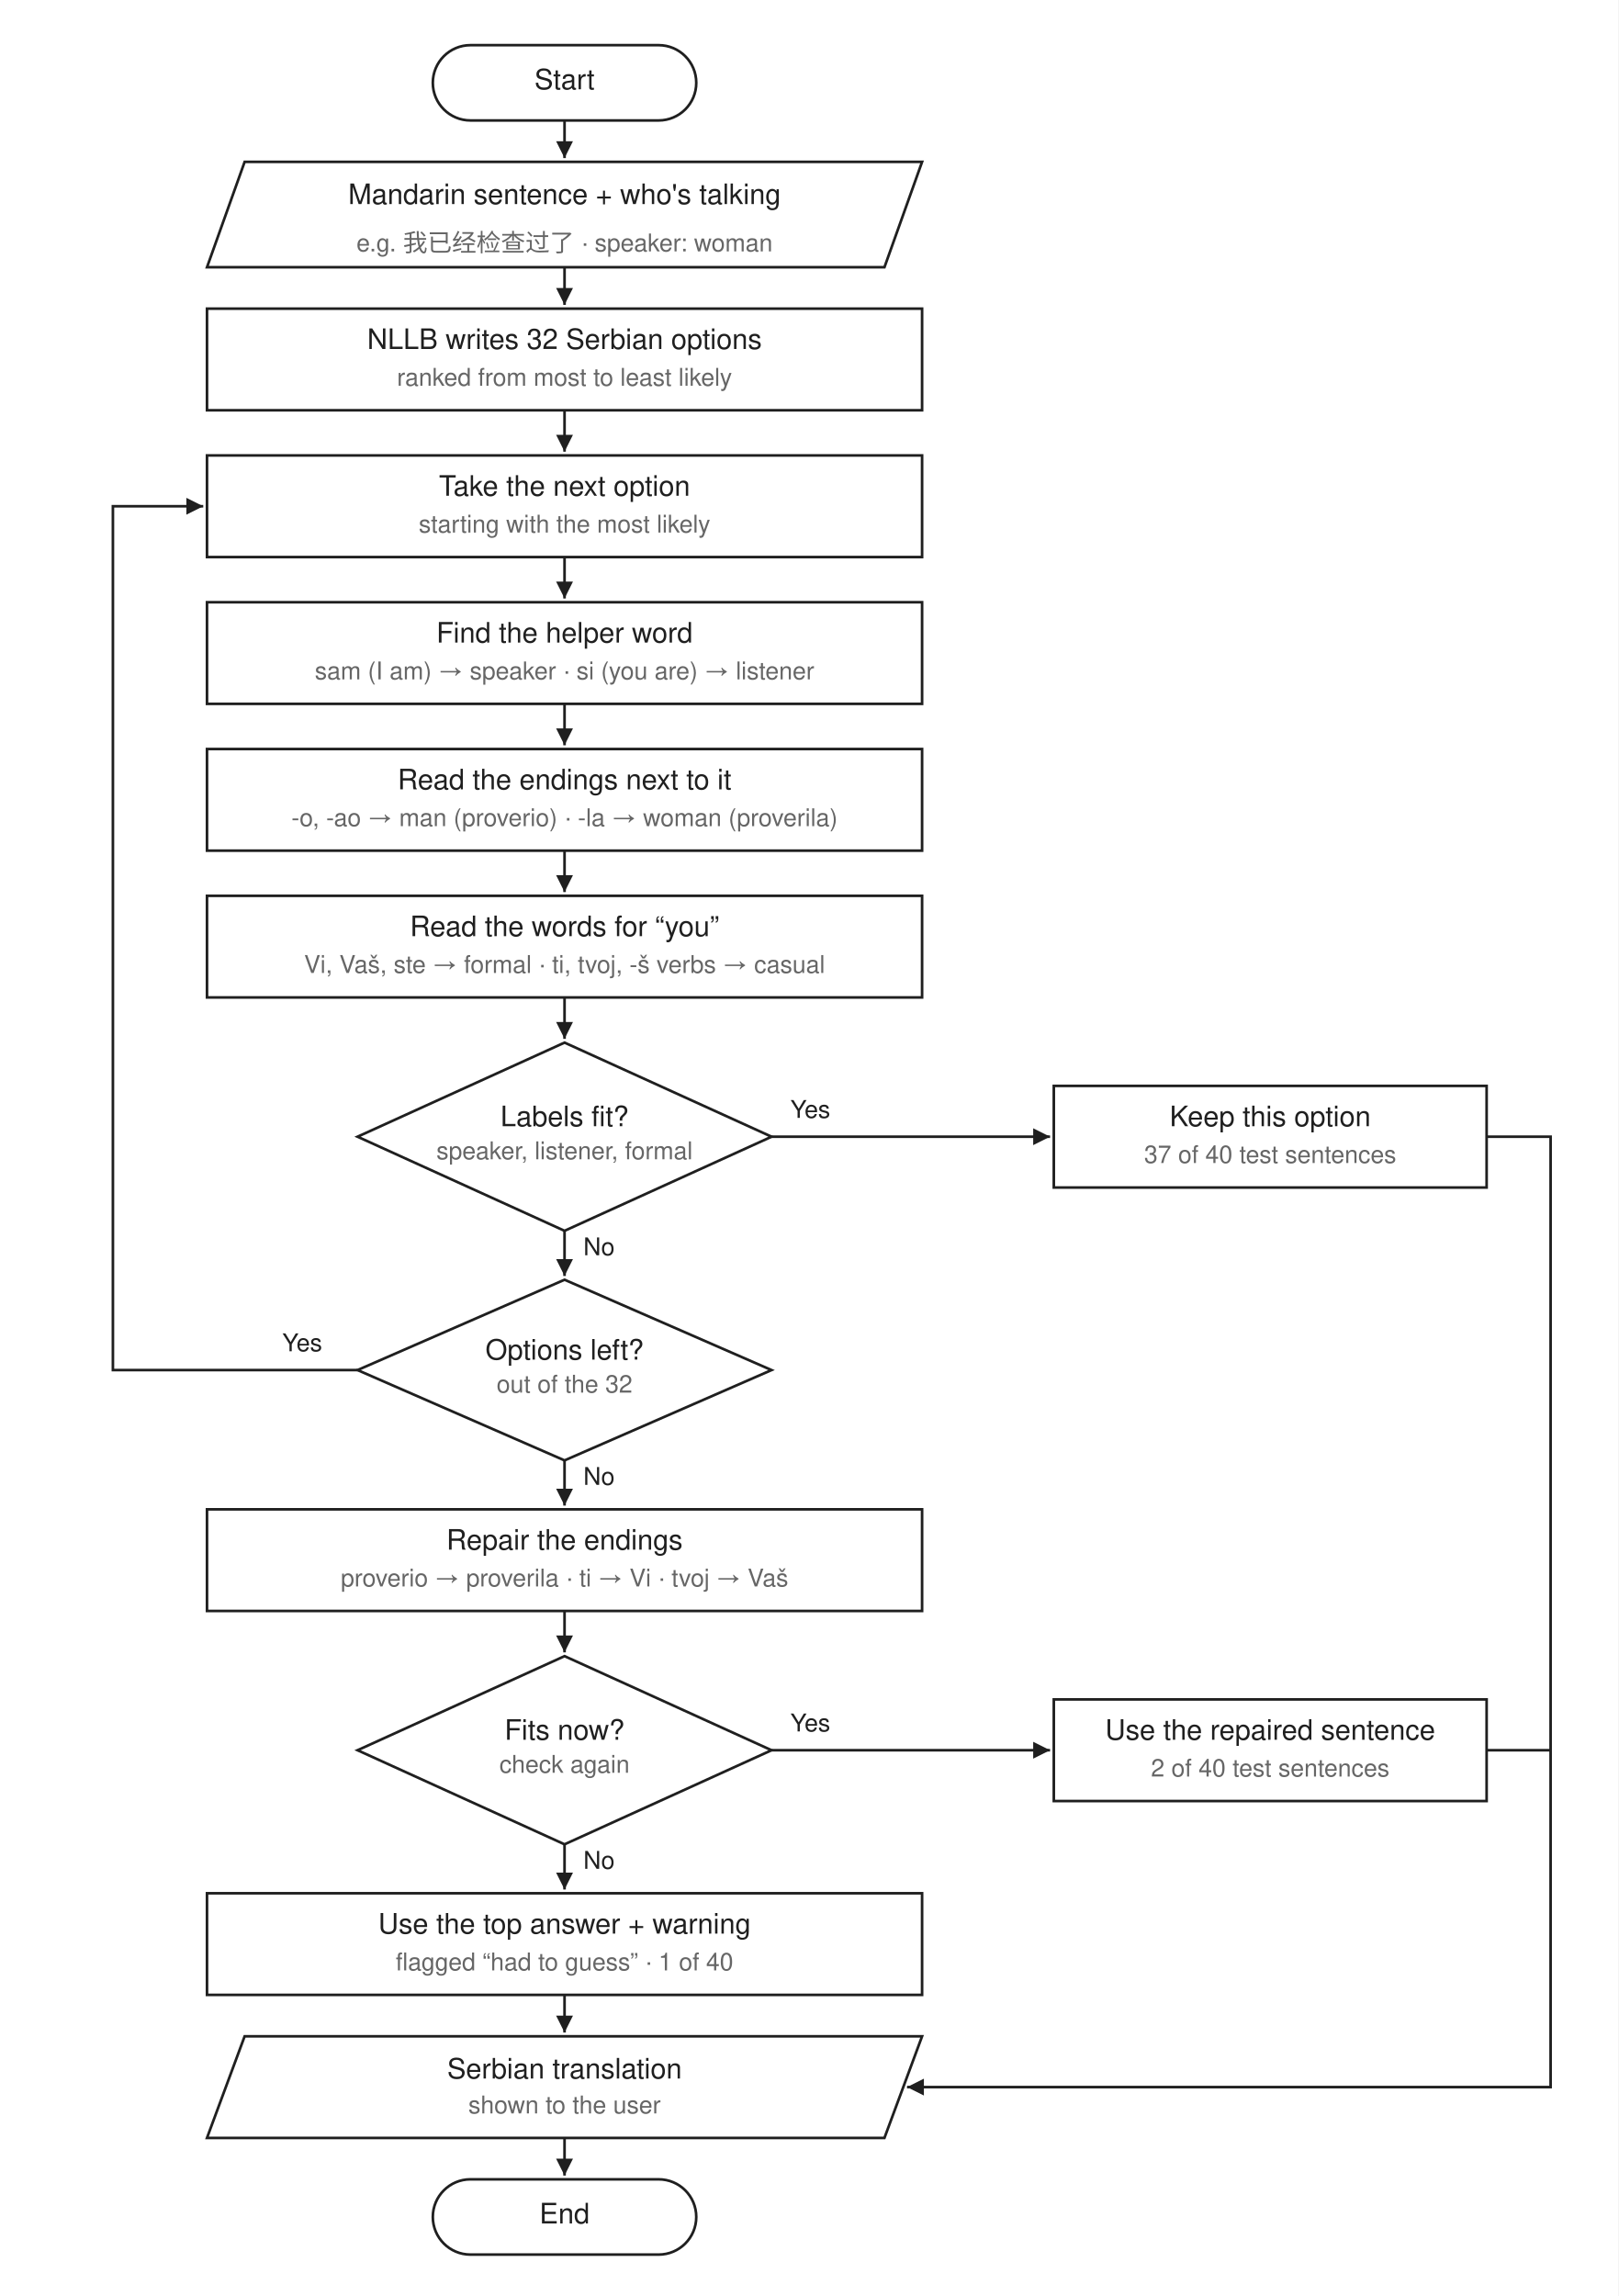
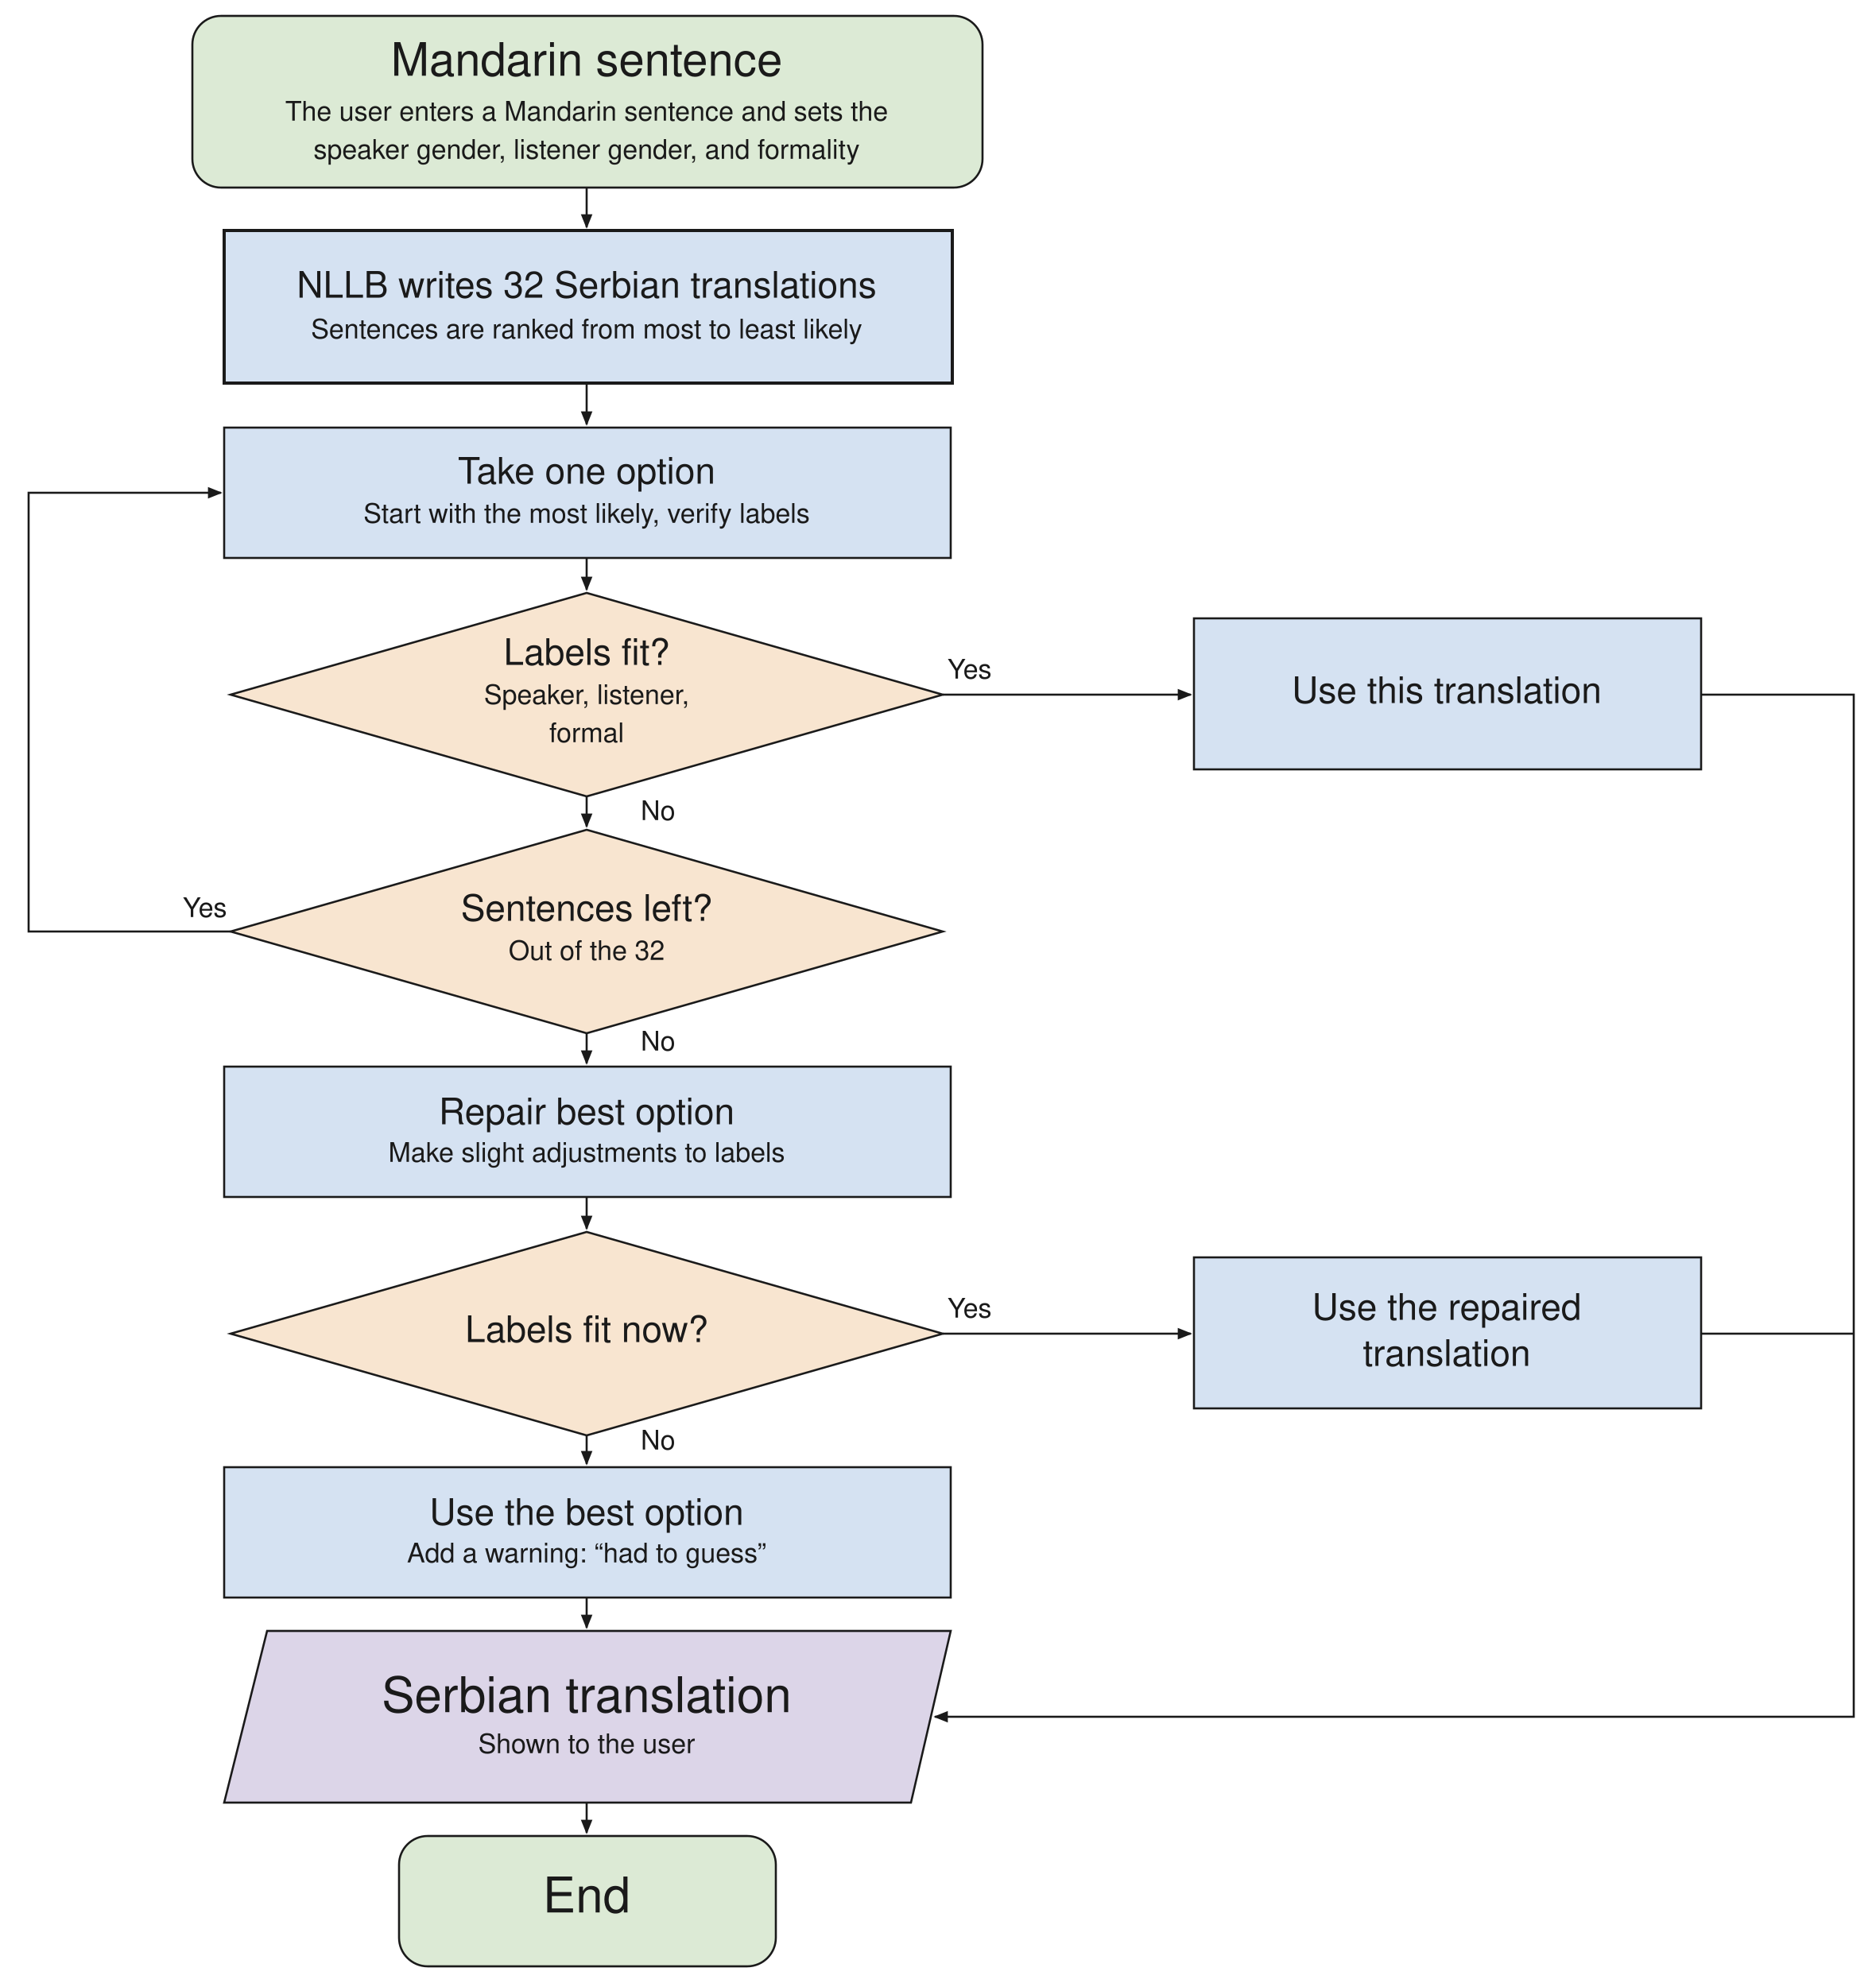
- <svg xmlns="http://www.w3.org/2000/svg" width="860" height="1220" viewBox="0 0 860 1220" role="img" font-family="-apple-system, 'Segoe UI', Helvetica, Arial, sans-serif" font-size="15" fill="none">
+ <svg xmlns="http://www.w3.org/2000/svg" width="1180" height="1250" viewBox="160 8 1180 1250" role="img" font-family="Helvetica, Arial, sans-serif" text-anchor="middle">
  <defs>
-     <marker id="a" viewBox="0 0 10 10" refX="9" refY="5" markerWidth="8" markerHeight="8" orient="auto-start-reverse">
-       <path d="M1 1L9 5L1 9z" fill="#1F1F1F" />
+     <marker id="a" viewBox="0 0 10 10" refX="9" refY="5" markerWidth="7" markerHeight="7" orient="auto-start-reverse">
+       <path d="M0 1L10 5L0 9z" fill="#1A1A1A" />
    </marker>
  </defs>
-   <rect width="860" height="1220" fill="#FFFFFF" />
-   <g stroke="#1F1F1F" stroke-width="1.4" marker-end="url(#a)">
-     <line x1="300" y1="64" x2="300" y2="84" />
-     <line x1="300" y1="142" x2="300" y2="162" />
-     <line x1="300" y1="218" x2="300" y2="240" />
-     <line x1="300" y1="296" x2="300" y2="318" />
-     <line x1="300" y1="374" x2="300" y2="396" />
-     <line x1="300" y1="452" x2="300" y2="474" />
-     <line x1="300" y1="530" x2="300" y2="552" />
-     <line x1="410" y1="604" x2="558" y2="604" />
-     <line x1="300" y1="654" x2="300" y2="678" />
-     <path d="M190 728 H60 V269 H108" />
-     <line x1="300" y1="776" x2="300" y2="800" />
-     <line x1="300" y1="856" x2="300" y2="878" />
-     <line x1="410" y1="930" x2="558" y2="930" />
-     <line x1="300" y1="980" x2="300" y2="1004" />
-     <line x1="300" y1="1060" x2="300" y2="1080" />
-     <path d="M790 604 H824 V1109 H482" />
-     <line x1="300" y1="1136" x2="300" y2="1156" />
+   <rect x="160" y="8" width="1180" height="1250" fill="#FFFFFF" />
+   <g stroke="#1A1A1A" stroke-width="1.3" fill="none" marker-end="url(#a)">
+     <line x1="529" y1="126" x2="529" y2="151" />
+     <line x1="529" y1="249" x2="529" y2="275" />
+     <line x1="529" y1="359" x2="529" y2="379" />
+     <line x1="753" y1="445" x2="909" y2="445" />
+     <line x1="529" y1="509" x2="529" y2="528" />
+     <path d="M305 594 H178 V318 H299" />
+     <line x1="529" y1="658" x2="529" y2="677" />
+     <line x1="529" y1="761" x2="529" y2="781" />
+     <line x1="753" y1="847" x2="909" y2="847" />
+     <line x1="529" y1="911" x2="529" y2="929" />
+     <line x1="529" y1="1013" x2="529" y2="1032" />
+     <path d="M1230 445 H1326 V1088 H748" />
+     <line x1="529" y1="1142" x2="529" y2="1161" />
  </g>
-   <line x1="790" y1="930" x2="824" y2="930" stroke="#1F1F1F" stroke-width="1.4" />
-   <g stroke="#1F1F1F" stroke-width="1.4" fill="#FFFFFF">
-     <rect x="230" y="24" width="140" height="40" rx="20" />
-     <polygon points="130,86 490,86 470,142 110,142" />
-     <rect x="110" y="164" width="380" height="54" />
-     <rect x="110" y="242" width="380" height="54" />
-     <rect x="110" y="320" width="380" height="54" />
-     <rect x="110" y="398" width="380" height="54" />
-     <rect x="110" y="476" width="380" height="54" />
-     <polygon points="300,554 410,604 300,654 190,604" />
-     <rect x="560" y="577" width="230" height="54" />
-     <polygon points="300,680 410,728 300,776 190,728" />
-     <rect x="110" y="802" width="380" height="54" />
-     <polygon points="300,880 410,930 300,980 190,930" />
-     <rect x="560" y="903" width="230" height="54" />
-     <rect x="110" y="1006" width="380" height="54" />
-     <polygon points="130,1082 490,1082 470,1136 110,1136" />
-     <rect x="230" y="1158" width="140" height="40" rx="20" />
+   <line x1="1230" y1="847" x2="1326" y2="847" stroke="#1A1A1A" stroke-width="1.3" />
+   <g stroke="#1A1A1A" stroke-width="1.3">
+     <rect x="281" y="18" width="497" height="108" rx="18" fill="#DCEAD5" />
+     <rect x="301" y="153" width="458" height="96" fill="#D5E2F2" stroke-width="2" />
+     <rect x="301" y="277" width="457" height="82" fill="#D5E2F2" />
+     <polygon points="305,445 529,381 753,445 529,509" fill="#F8E5D0" />
+     <rect x="911" y="397" width="319" height="95" fill="#D5E2F2" />
+     <polygon points="305,594 529,530 753,594 529,658" fill="#F8E5D0" />
+     <rect x="301" y="679" width="457" height="82" fill="#D5E2F2" />
+     <polygon points="305,847 529,783 753,847 529,911" fill="#F8E5D0" />
+     <rect x="911" y="799" width="319" height="95" fill="#D5E2F2" />
+     <rect x="301" y="931" width="457" height="82" fill="#D5E2F2" />
+     <polygon points="328,1034 758,1034 733,1142 301,1142" fill="#DCD5E8" />
+     <rect x="411" y="1163" width="237" height="82" rx="18" fill="#DCEAD5" />
  </g>
-   <g text-anchor="middle" dominant-baseline="central">
-     <g fill="#1F1F1F">
-       <text x="300" y="44">Start</text>
-       <text x="300" y="105">Mandarin sentence + who's talking</text>
-       <text x="300" y="182">NLLB writes 32 Serbian options</text>
-       <text x="300" y="260">Take the next option</text>
-       <text x="300" y="338">Find the helper word</text>
-       <text x="300" y="416">Read the endings next to it</text>
-       <text x="300" y="494">Read the words for “you”</text>
-       <text x="300" y="595">Labels fit?</text>
-       <text x="675" y="595">Keep this option</text>
-       <text x="300" y="719">Options left?</text>
-       <text x="300" y="820">Repair the endings</text>
-       <text x="300" y="921">Fits now?</text>
-       <text x="675" y="921">Use the repaired sentence</text>
-       <text x="300" y="1024">Use the top answer + warning</text>
-       <text x="300" y="1101">Serbian translation</text>
-       <text x="300" y="1178">End</text>
-     </g>
-     <g fill="#666666" font-size="13">
-       <text x="300" y="125">e.g. 我已经检查过了 · speaker: woman</text>
-       <text x="300" y="202">ranked from most to least likely</text>
-       <text x="300" y="280">starting with the most likely</text>
-       <text x="300" y="358">sam (I am) → speaker · si (you are) → listener</text>
-       <text x="300" y="436">-o, -ao → man (proverio) · -la → woman (proverila)</text>
-       <text x="300" y="514">Vi, Vaš, ste → formal · ti, tvoj, -š verbs → casual</text>
-       <text x="300" y="613">speaker, listener, formal</text>
-       <text x="675" y="615">37 of 40 test sentences</text>
-       <text x="300" y="737">out of the 32</text>
-       <text x="300" y="840">proverio → proverila · ti → Vi · tvoj → Vaš</text>
-       <text x="300" y="939">check again</text>
-       <text x="675" y="941">2 of 40 test sentences</text>
-       <text x="300" y="1044">flagged “had to guess” · 1 of 40</text>
-       <text x="300" y="1120">shown to the user</text>
-     </g>
+   <g fill="#1A1A1A" dominant-baseline="central">
+     <text x="529" y="49" font-size="29">Mandarin sentence</text>
+     <text x="529" y="80" font-size="17">The user enters a Mandarin sentence and sets the</text>
+     <text x="529" y="104" font-size="17">speaker gender, listener gender, and formality</text>
+     <text x="529" y="190" font-size="23">NLLB writes 32 Serbian translations</text>
+     <text x="529" y="217" font-size="17">Sentences are ranked from most to least likely</text>
+     <text x="529" y="307" font-size="23">Take one option</text>
+     <text x="529" y="333" font-size="17">Start with the most likely, verify labels</text>
+     <text x="529" y="421" font-size="23">Labels fit?</text>
+     <text x="529" y="447" font-size="17">Speaker, listener,</text>
+     <text x="529" y="471" font-size="17">formal</text>
+     <text x="1070" y="445" font-size="23">Use this translation</text>
+     <text x="529" y="582" font-size="23">Sentences left?</text>
+     <text x="529" y="608" font-size="17">Out of the 32</text>
+     <text x="529" y="710" font-size="23">Repair best option</text>
+     <text x="529" y="735" font-size="17">Make slight adjustments to labels</text>
+     <text x="529" y="847" font-size="23">Labels fit now?</text>
+     <text x="1070" y="833" font-size="23">Use the repaired</text>
+     <text x="1070" y="862" font-size="23">translation</text>
+     <text x="529" y="962" font-size="23">Use the best option</text>
+     <text x="529" y="987" font-size="17">Add a warning: “had to guess”</text>
+     <text x="529" y="1078" font-size="31">Serbian translation</text>
+     <text x="529" y="1107" font-size="17">Shown to the user</text>
+     <text x="529" y="1204" font-size="31">End</text>
  </g>
-   <g fill="#1F1F1F" font-size="13">
-     <text x="420" y="594">Yes</text>
-     <text x="310" y="667">No</text>
-     <text x="150" y="718">Yes</text>
-     <text x="310" y="789">No</text>
-     <text x="420" y="920">Yes</text>
-     <text x="310" y="993">No</text>
+   <g fill="#1A1A1A" font-size="17" text-anchor="start" dominant-baseline="central">
+     <text x="756" y="431">Yes</text>
+     <text x="563" y="520">No</text>
+     <text x="275" y="581">Yes</text>
+     <text x="563" y="665">No</text>
+     <text x="756" y="833">Yes</text>
+     <text x="563" y="916">No</text>
  </g>
</svg>
